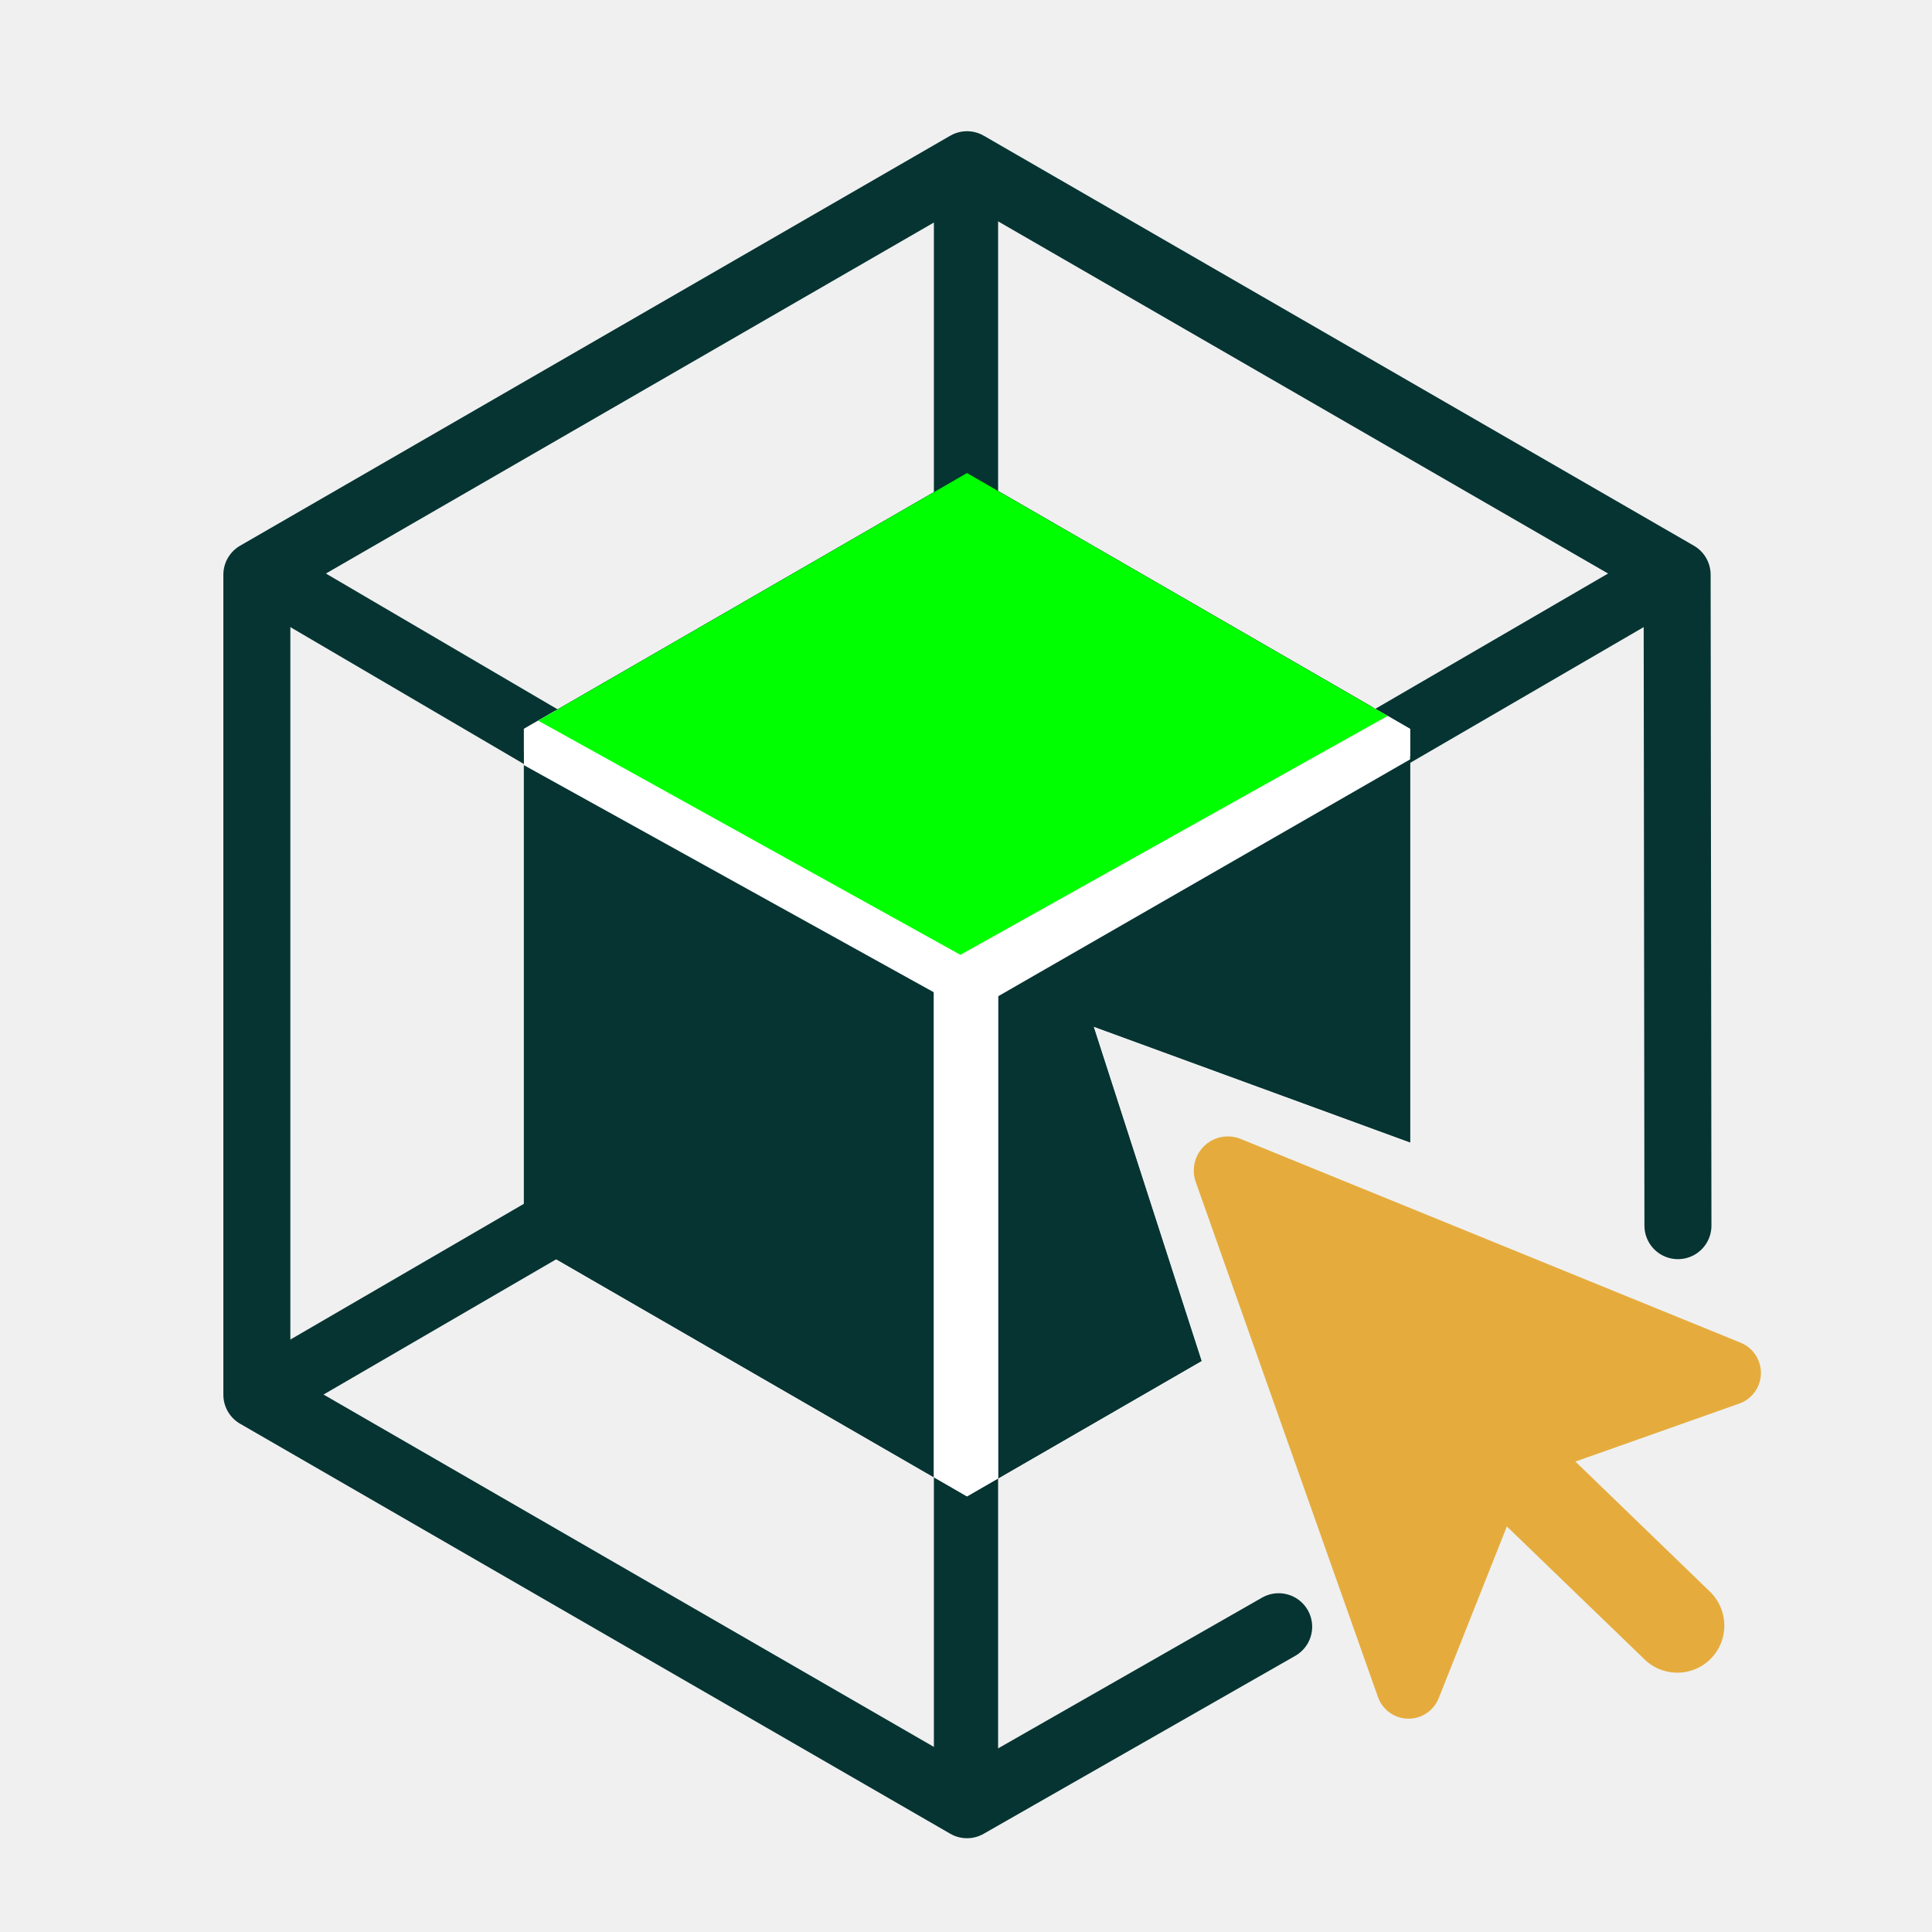
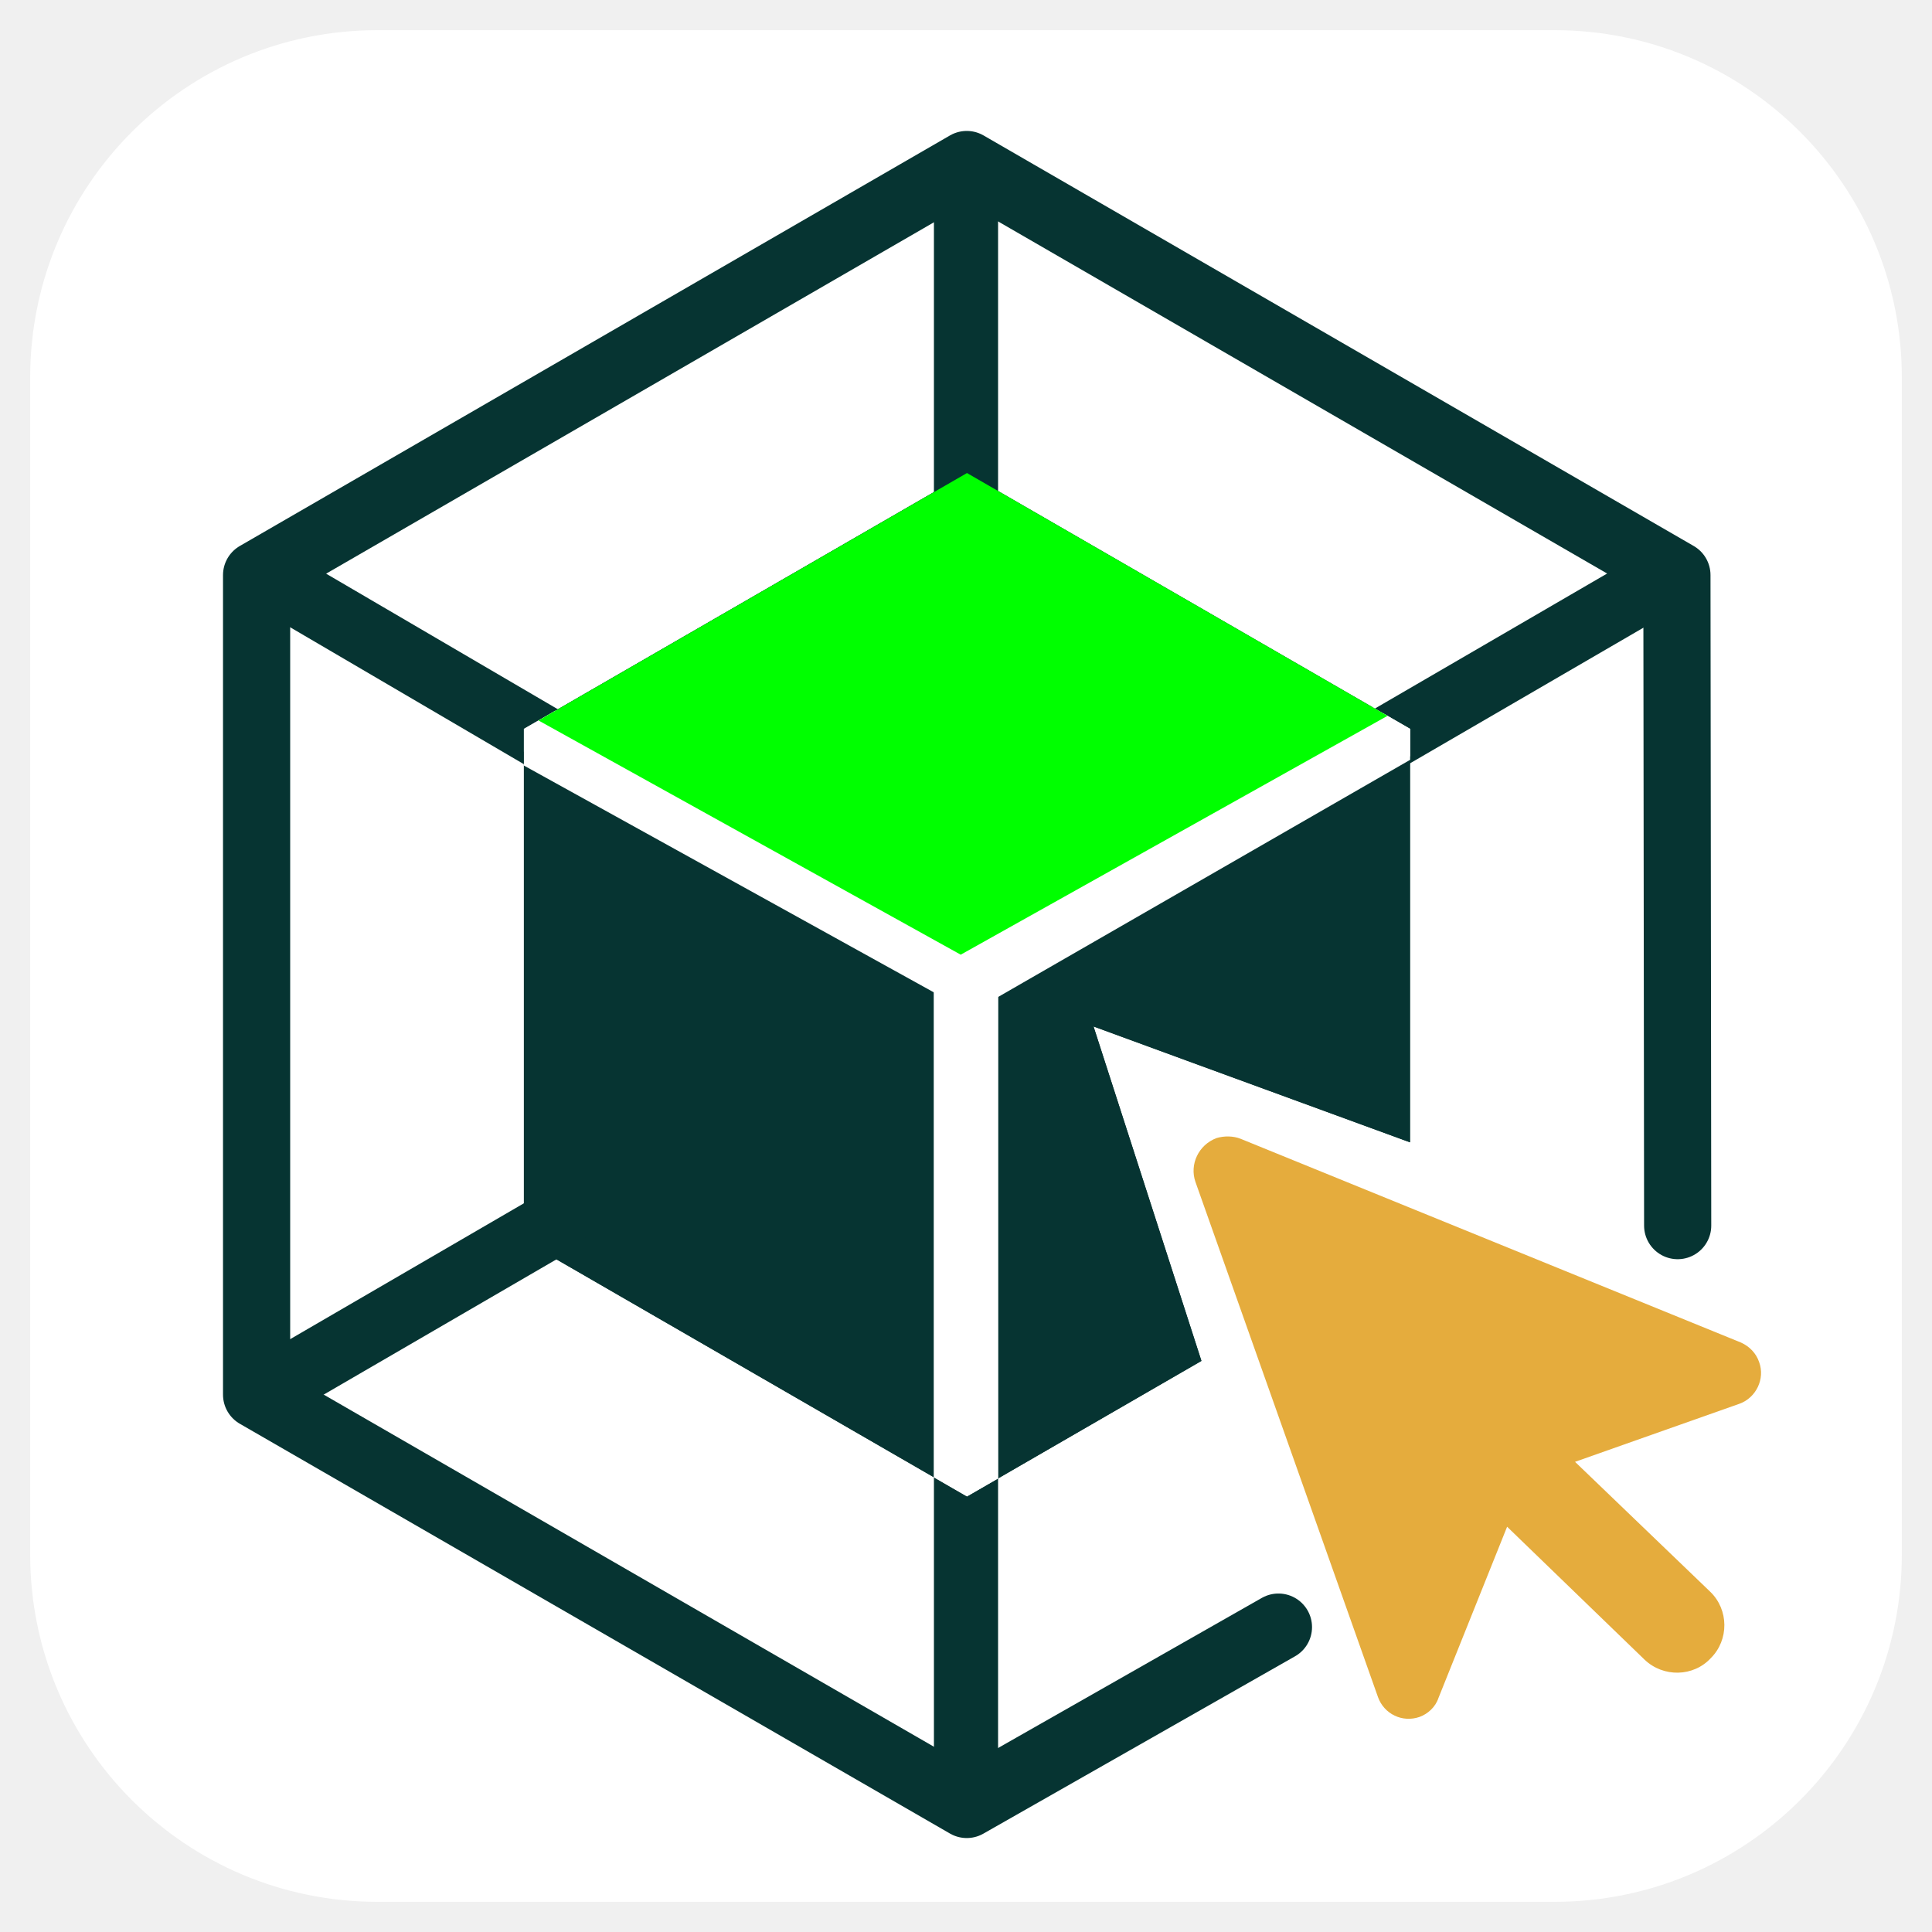
- <svg xmlns="http://www.w3.org/2000/svg" version="1.2" viewBox="0 0 692 692" width="256" height="256">
+ <svg xmlns="http://www.w3.org/2000/svg" version="1.2" viewBox="0 0 256 256" width="256" height="256">
  <defs>
    <clipPath clipPathUnits="userSpaceOnUse" id="cp1">
-       <path d="m346.36 535.97l-158.71-91.63v-183.27l158.71-91.63 158.71 91.63v148.1l-113.39-41.48 38.67 119.78z" />
+       <path d="m128.13 198.28l-58.71-33.9v-67.8l58.71-33.9 58.72 33.9v54.79l-41.95-15.35 14.3 44.32z" />
    </clipPath>
  </defs>
-   <style>
- 		tspan { white-space:pre } 
- 		.s0 { fill: none;stroke: #063432;stroke-linecap: round;stroke-linejoin: round;stroke-width: 24 } 
- 		.s1 { fill: none;stroke: #063432;stroke-linecap: round;stroke-linejoin: round;stroke-width: 18 } 
- 		.s2 { fill: #063432;stroke: #063432;stroke-linecap: round;stroke-linejoin: round;stroke-width: 24 } 
- 		.s3 { fill: none;stroke: #ffffff;stroke-linecap: round;stroke-linejoin: round;stroke-width: 18 } 
- 		.s4 { fill: #00ff00 } 
- 		.s5 { fill: #e5ac3d } 
- 	</style>
-   <path id="Shape 1" fill-rule="evenodd" class="s0" d="m457.99 582.66l-111.63 63.75-254.36-146.85v-293.71l254.36-146.85 254.35 146.85 0.29 233.15" />
-   <path id="Shape 2" fill-rule="evenodd" class="s1" d="m97.34 210.28l2.51-4.32 244.17 143.14-2.51 4.32z" />
-   <path id="Shape 3" fill-rule="evenodd" class="s1" d="m96.39 500.42l-2.52-4.32 501.62-291.61 2.51 4.33z" />
-   <path id="Shape 4" fill-rule="evenodd" class="s1" d="m343.5 64.63h5v571.12h-5z" />
+   <style>.a{fill:#fff}.b{fill:none;stroke:#063432;stroke-linecap:round;stroke-linejoin:round;stroke-width:8.9}.c{fill:none;stroke:#063432;stroke-linecap:round;stroke-linejoin:round;stroke-width:6.7}.d{fill:#063432;stroke:#063432;stroke-linecap:round;stroke-linejoin:round;stroke-width:8.9}.e{fill:none;stroke:#fff;stroke-linecap:round;stroke-linejoin:round;stroke-width:6.7}.f{fill:#0f0}.g{fill:#e5ac3d}</style>
+   <path fill-rule="evenodd" class="a" d="m50 4h156c25.4 0 46 20.6 46 46v156c0 25.4-20.6 46-46 46h-156c-25.4 0-46-20.6-46-46v-156c0-25.4 20.6-46 46-46z" />
+   <path fill-rule="evenodd" class="b" d="m169.4 215.6l-41.3 23.5-94.1-54.3v-108.6l94.1-54.4 94.1 54.4 0.1 86.2" />
+   <path fill-rule="evenodd" class="c" d="m36 77.8l0.9-1.6 90.4 52.9-1 1.6z" />
+   <path fill-rule="evenodd" class="c" d="m35.7 185.1l-1-1.6 185.6-107.9 0.9 1.7z" />
+   <path fill-rule="evenodd" class="c" d="m127.1 23.9h1.8v211.3h-1.8z" />
  <g clip-path="url(#cp1)">
-     <path id="Shape 1 copy" fill-rule="evenodd" class="s2" d="m346.36 535.97l-158.71-91.63v-183.27l158.71-91.63 158.71 91.63v148.1l-113.39-41.48 38.67 119.78z" />
-     <path id="Shape 5" fill-rule="evenodd" class="s3" d="m597.01 202.98l2.49 4.33-252.25 145.05-2.5-4.34z" />
-     <path id="Shape 6" fill-rule="evenodd" class="s3" d="m93.92 211.84l2.42-4.37 250.87 139-2.42 4.37z" />
-     <path id="Shape 7" fill-rule="evenodd" class="s3" d="m348.5 640.28h-5v-294.62h5z" />
-     <path id="Shape 7" class="s3" d="m348.5 640.28h-5v-294.62h5zm-2.5-293.28l-246-137 255-139 243 139z" />
-     <path id="Shape 8" class="s4" d="m344 342l-247-137 246-142 246 142z" />
+     <path fill-rule="evenodd" class="d" d="m128.1 198.3l-58.7-33.9v-67.8l58.7-33.9 58.7 33.9v54.8l-41.9-15.4 14.3 44.3z" />
+     <path fill-rule="evenodd" class="e" d="m220.9 75.1l0.9 1.6-93.3 53.7-1-1.7z" />
+     <path fill-rule="evenodd" class="e" d="m34.7 78.4l0.9-1.6 92.8 51.4-0.8 1.6z" />
+     <path fill-rule="evenodd" class="e" d="m128.9 236.9h-1.8v-109h1.8z" />
+     <path class="e" d="m128.9 236.9h-1.8v-109h1.8zm-0.9-108.5l-91-50.7 94.3-51.4 89.9 51.4z" />
+     <path class="f" d="m127.3 126.5l-91.4-50.7 91-52.5 91 52.5z" />
  </g>
-   <path id="Shape 10" class="s5" d="m428.29 423.35l65.27 184.51c2.15 6.07 8.8 9.2 14.81 7.08 3.13-1.11 5.69-3.53 6.93-6.65l24.42-61.55 49.35 47.65c6.71 6.48 17.38 6.28 23.84-0.43 6.46-6.7 6.26-17.38-0.44-23.86l-48.2-46.6 58.7-20.77c6.06-2.14 9.24-8.81 7.09-14.88-1.11-3.14-3.5-5.65-6.58-6.91l-179.05-72.98c-2.81-1.14-5.86-1.23-8.69-0.23-6.37 2.25-9.7 9.25-7.45 15.62z" />
+   <path class="g" d="m158.4 156.6l24.2 68.3c0.8 2.2 3.2 3.4 5.5 2.6 1.1-0.4 2.1-1.3 2.5-2.5l9.1-22.7 18.2 17.6c2.5 2.4 6.5 2.3 8.8-0.2 2.4-2.4 2.4-6.4-0.1-8.8l-17.9-17.2 21.8-7.7c2.2-0.8 3.4-3.3 2.6-5.5-0.4-1.2-1.3-2.1-2.4-2.6l-66.3-27c-1-0.4-2.2-0.4-3.2-0.1-2.4 0.9-3.6 3.5-2.8 5.8z" />
</svg>
